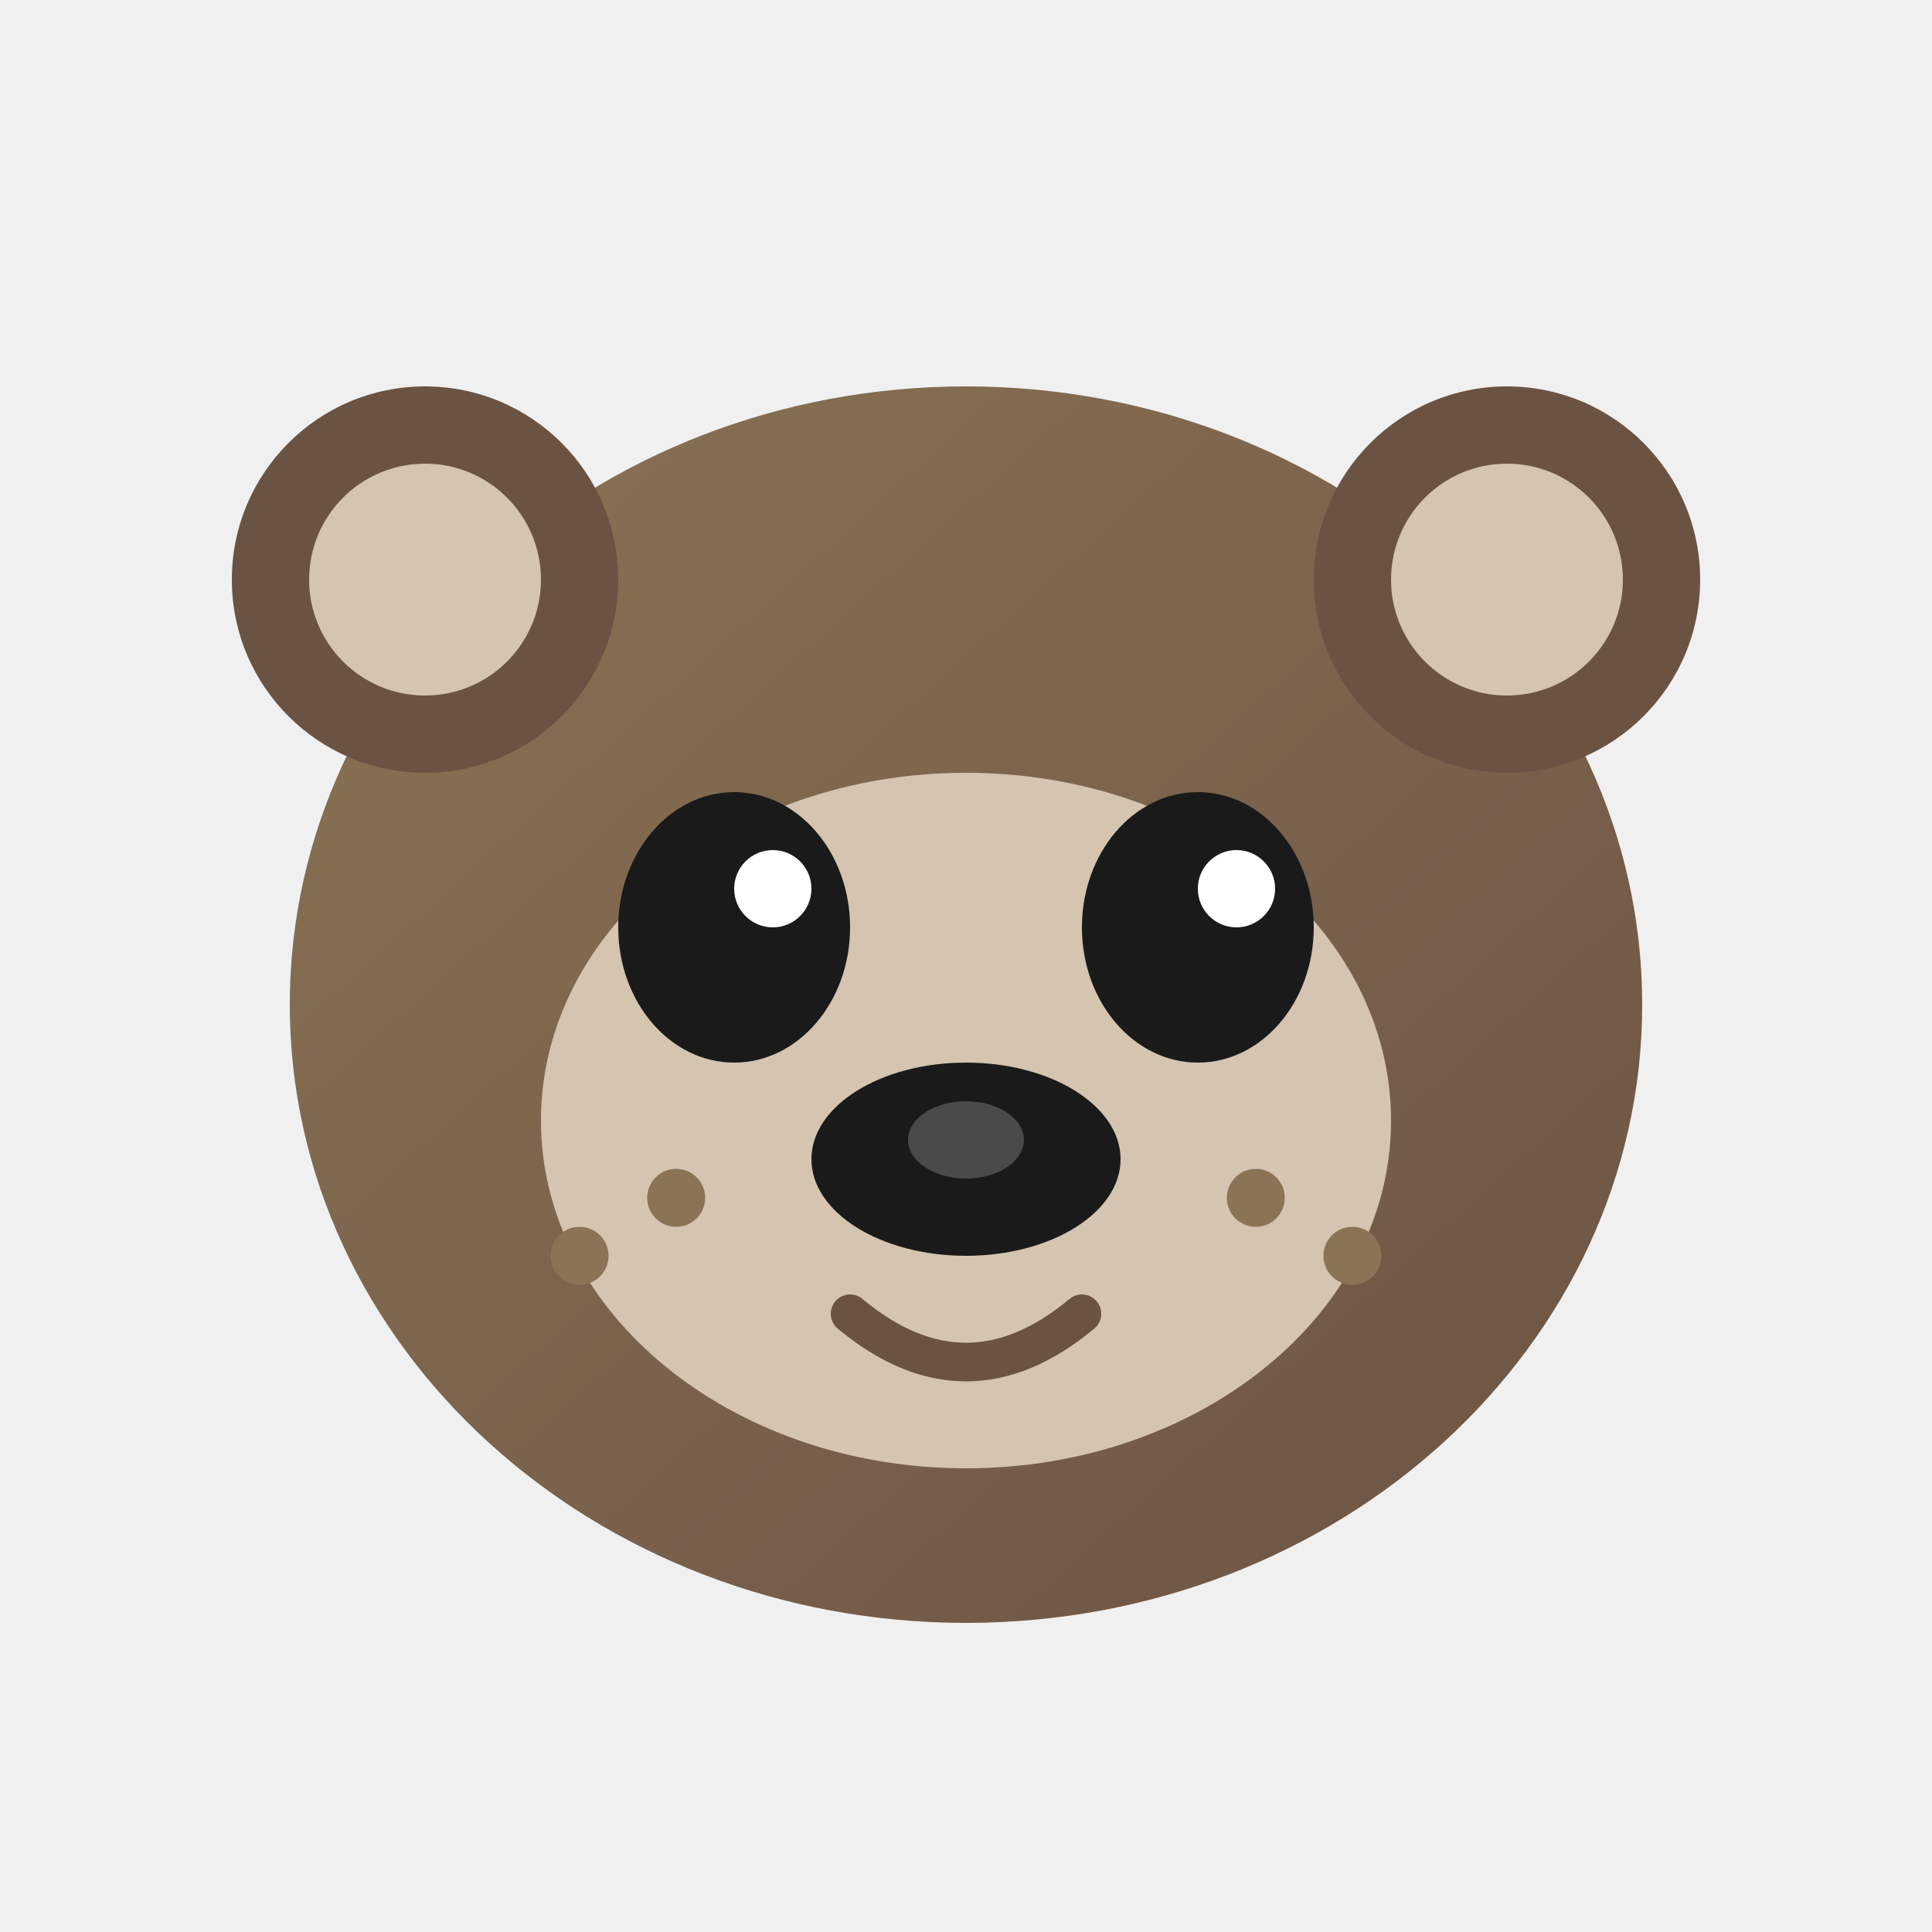
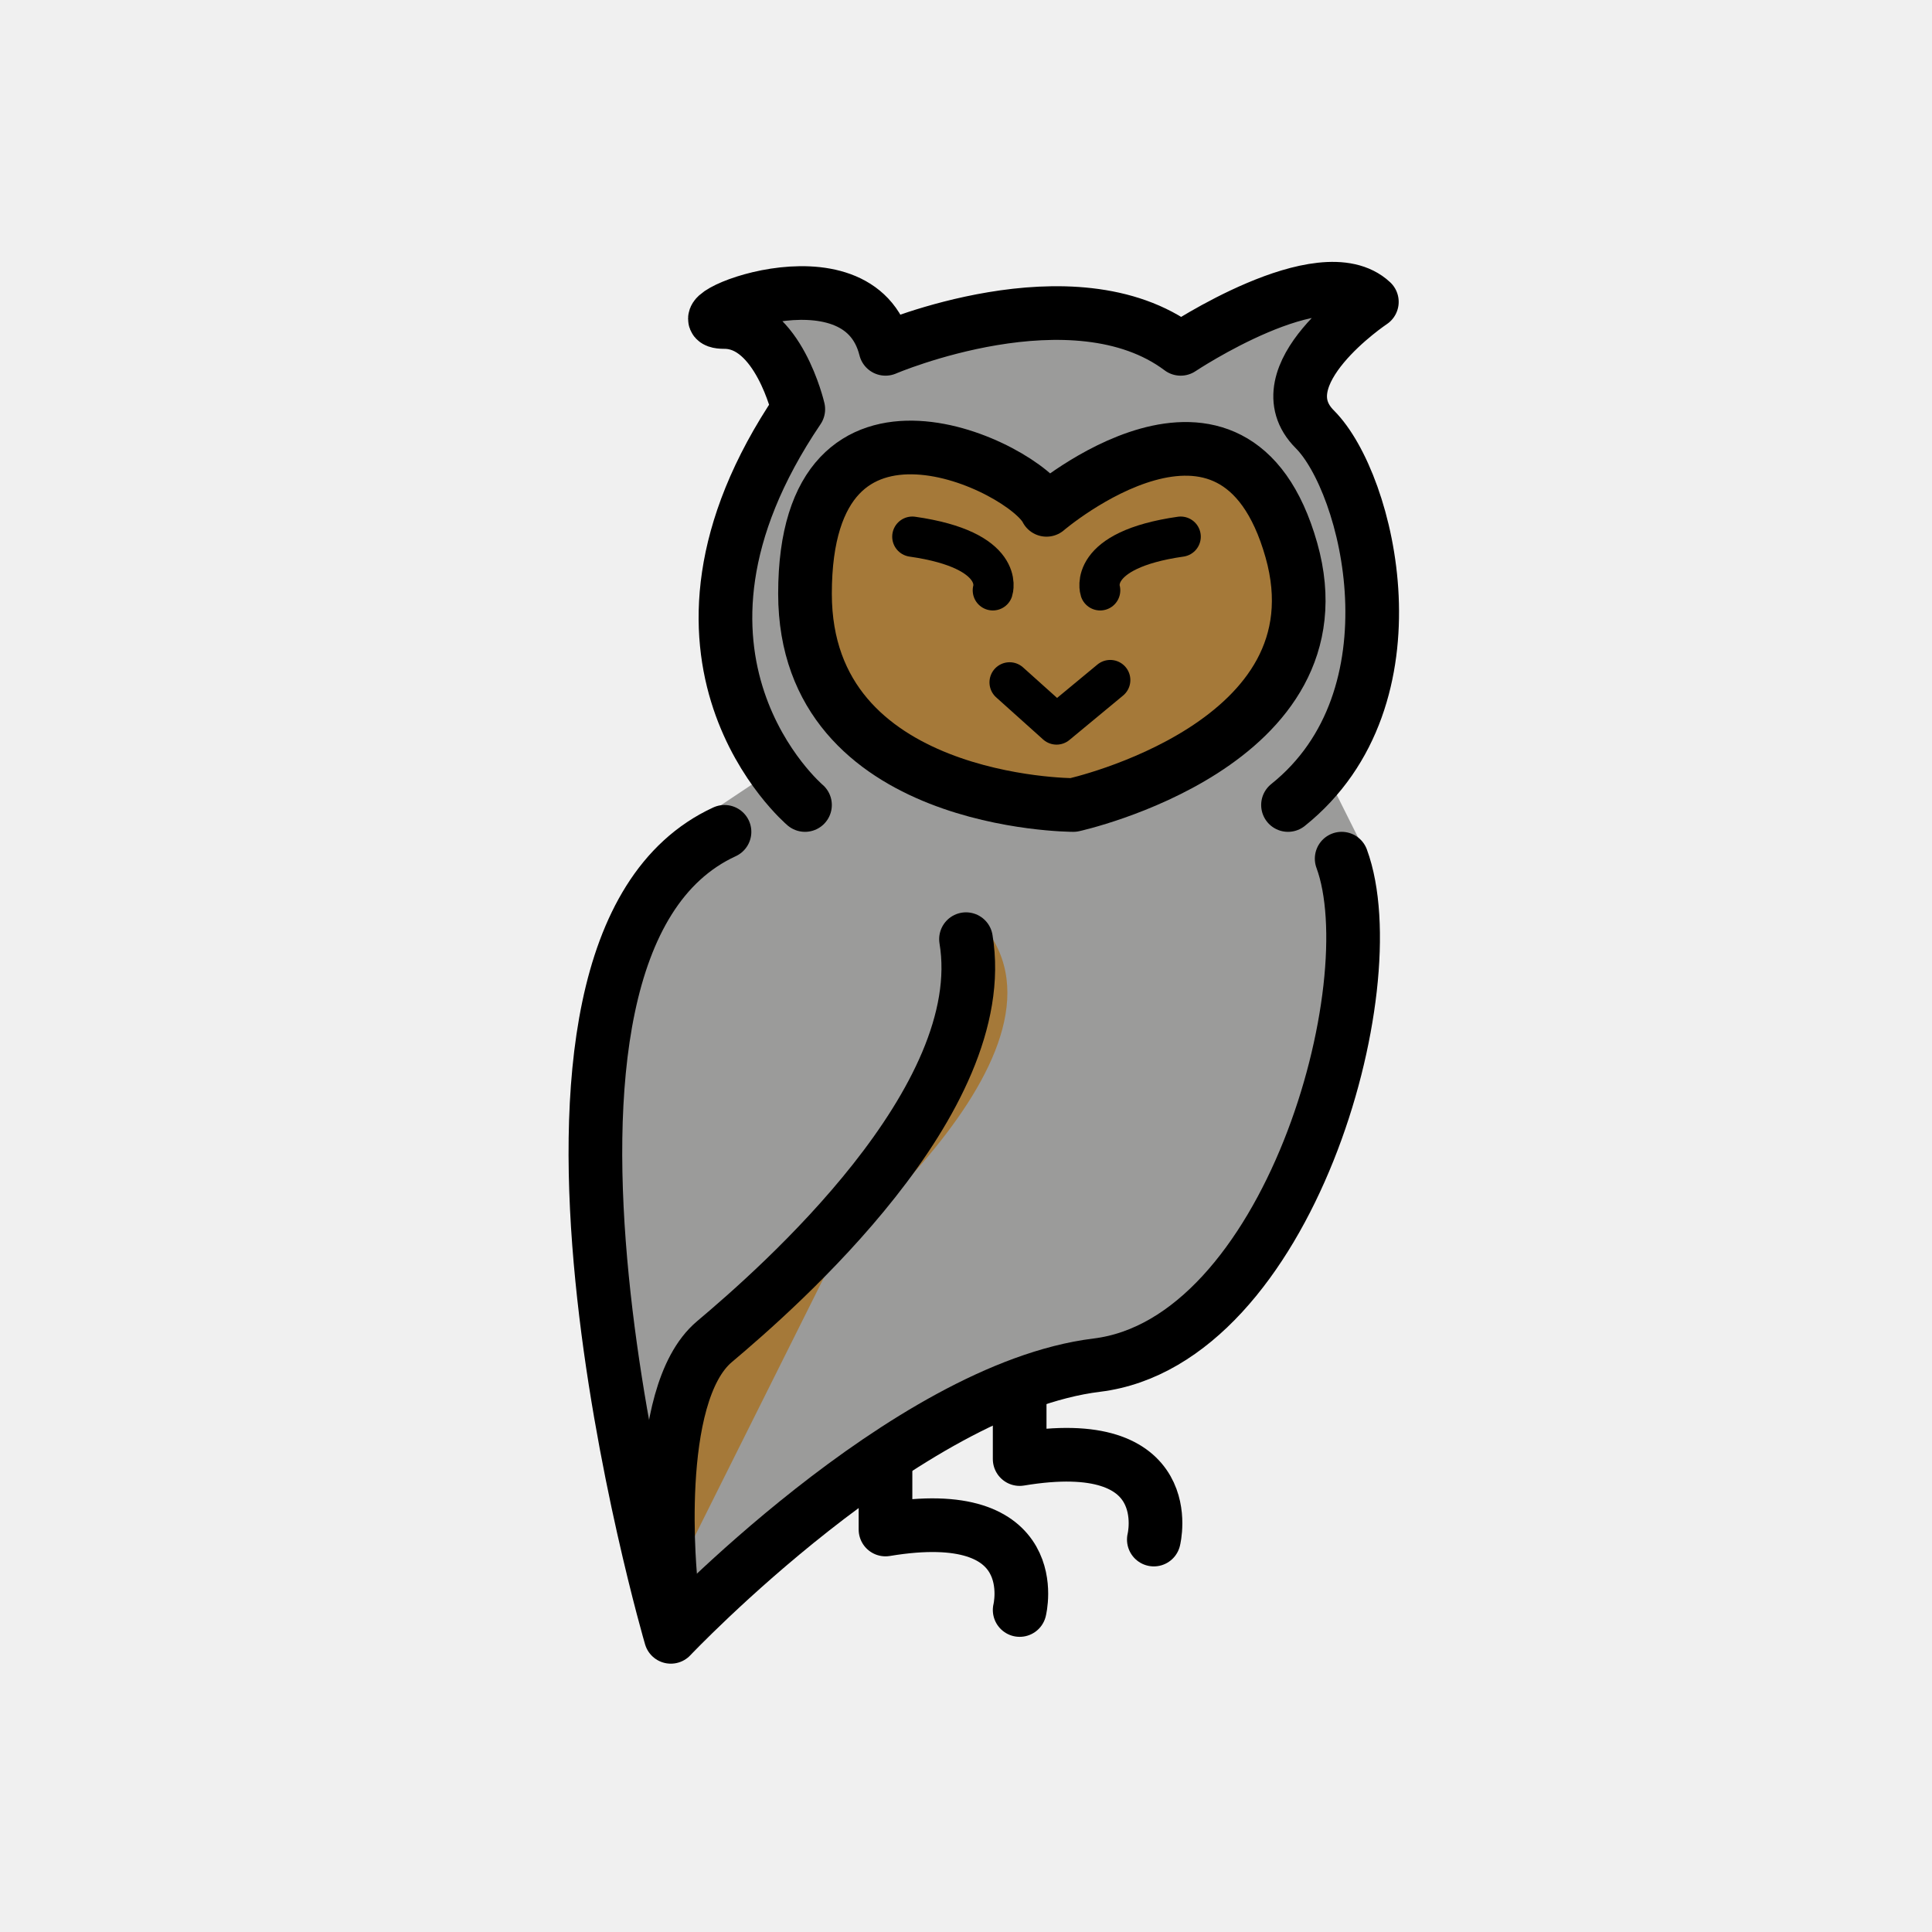
- <svg xmlns="http://www.w3.org/2000/svg" viewBox="0 0 100 100">
-   <defs>
-     <linearGradient id="otterGrad" x1="0%" y1="0%" x2="100%" y2="100%">
-       <stop offset="0%" style="stop-color:#8B7355" />
-       <stop offset="100%" style="stop-color:#6B5344" />
-     </linearGradient>
-   </defs>
-   <ellipse cx="50" cy="52" rx="35" ry="32" fill="url(#otterGrad)" />
-   <circle cx="22" cy="30" r="10" fill="#6B5344" />
-   <circle cx="78" cy="30" r="10" fill="#6B5344" />
-   <circle cx="22" cy="30" r="6" fill="#D4C4B0" />
-   <circle cx="78" cy="30" r="6" fill="#D4C4B0" />
-   <ellipse cx="50" cy="58" rx="22" ry="18" fill="#D4C4B0" />
-   <ellipse cx="38" cy="48" rx="6" ry="7" fill="#1a1a1a" />
-   <ellipse cx="62" cy="48" rx="6" ry="7" fill="#1a1a1a" />
-   <circle cx="40" cy="46" r="2" fill="#fff" />
-   <circle cx="64" cy="46" r="2" fill="#fff" />
-   <ellipse cx="50" cy="60" rx="8" ry="5" fill="#1a1a1a" />
-   <ellipse cx="50" cy="59" rx="3" ry="2" fill="#4a4a4a" />
-   <circle cx="35" cy="62" r="1.5" fill="#8B7355" />
-   <circle cx="30" cy="65" r="1.5" fill="#8B7355" />
-   <circle cx="65" cy="62" r="1.5" fill="#8B7355" />
-   <circle cx="70" cy="65" r="1.5" fill="#8B7355" />
-   <path d="M 44 68 Q 50 73 56 68" stroke="#6B5344" stroke-width="2" fill="none" stroke-linecap="round" />
+ <svg xmlns="http://www.w3.org/2000/svg" viewBox="0 0 72 72">
+   <g>
+     <path fill="#9B9B9A" stroke="#9B9B9A" stroke-linecap="round" stroke-linejoin="round" stroke-miterlimit="10" stroke-width="1.8" d="M30,29l-3,2c-9.5,4.375-2,30-2,30s8.75-9.25,15.875-10.125S51.75,36.75,50,32l-2-4" />
+     <path fill="#9B9B9A" stroke="none" d="M30,30c0,0-6.5-5.5-0.25-14.75c0,0-0.75-3.25-2.75-3.25s5-3,6,1c0,0,7-3,11,0c0,0,5.25-3.5,7.125-1.75 C51.125,11.25,47,14,49,16s4,10-1,14" />
+     <path fill="#A57939" stroke="none" d="M40,30c0,0-10,0-10-7.875c0-8.734,8.191-4.736,9-3.125c0,0,7-6,9.125,1.5C50.183,27.765,40,30,40,30z" />
+     <path fill="#A57939" stroke="none" d="M25.019,59c0,0-0.878-7,1.903-9S40,40,37,35" />
+     <path fill="none" stroke="#000000" stroke-linecap="round" stroke-linejoin="round" stroke-miterlimit="10" stroke-width="1.5" d="M37,22c0,0,0.5-1.5-3-2" />
+     <path fill="none" stroke="#000000" stroke-linecap="round" stroke-linejoin="round" stroke-miterlimit="10" stroke-width="1.5" d="M41,22c0,0-0.5-1.5,3-2" />
+     <polyline fill="none" stroke="#000000" stroke-linecap="round" stroke-linejoin="round" stroke-miterlimit="10" stroke-width="1.5" points="37.625,25.43 39.375,27 41.375,25.344" />
+     <path fill="none" stroke="#000000" stroke-linecap="round" stroke-linejoin="round" stroke-miterlimit="10" stroke-width="2" d="M38,60c0,0,1-4-5-3v-2.375" />
+     <path fill="none" stroke="#000000" stroke-linecap="round" stroke-linejoin="round" stroke-miterlimit="10" stroke-width="2" d="M43,57.375c0,0,1-4-5-3V52" />
+     <path fill="none" stroke="#000000" stroke-linecap="round" stroke-linejoin="round" stroke-miterlimit="10" stroke-width="2" d="M30,30c0,0-6.5-5.5-0.25-14.75c0,0-0.75-3.25-2.75-3.25s5-3,6,1c0,0,7-3,11,0c0,0,5.25-3.5,7.125-1.75C51.125,11.25,47,14,49,16 s4,10-1,14" />
+     <path fill="none" stroke="#000000" stroke-linecap="round" stroke-linejoin="round" stroke-miterlimit="10" stroke-width="2" d="M40,30c0,0-10,0-10-7.875c0-8.734,8.191-4.736,9-3.125c0,0,7-6,9.125,1.5C50.183,27.765,40,30,40,30z" />
+     <path fill="none" stroke="#000000" stroke-linecap="round" stroke-linejoin="round" stroke-miterlimit="10" stroke-width="2" d="M27,31c-9.5,4.375-2,30-2,30s8.75-9.25,15.875-10.125S51.75,36.75,50,32" />
+     <path fill="none" stroke="#000000" stroke-linecap="round" stroke-linejoin="round" stroke-miterlimit="10" stroke-width="2" d="M25,59c0,0-0.75-7,1.625-9S37,41,36,35" />
+   </g>
</svg>
